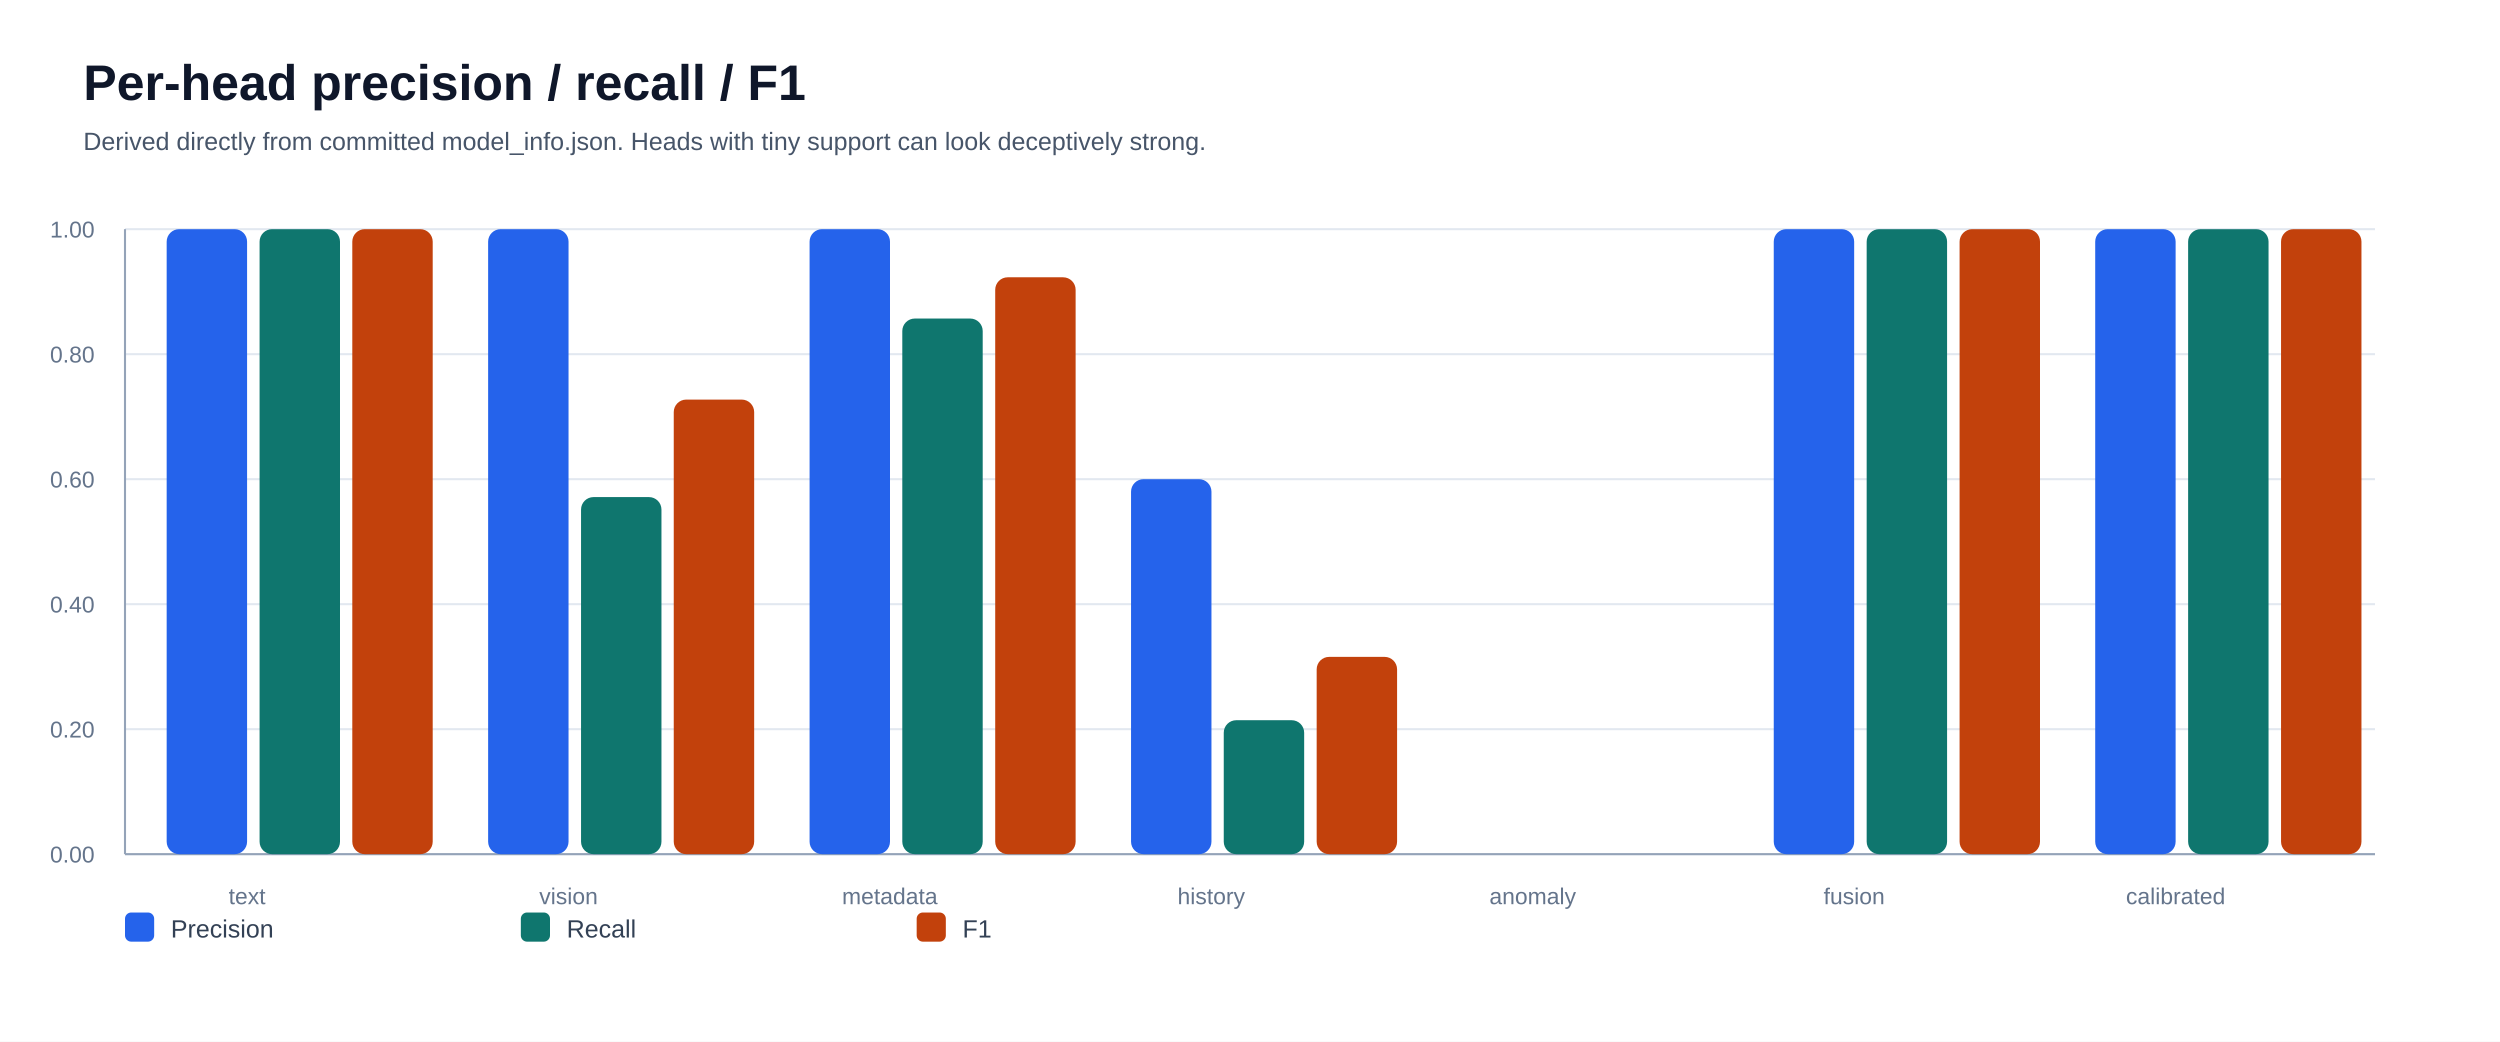
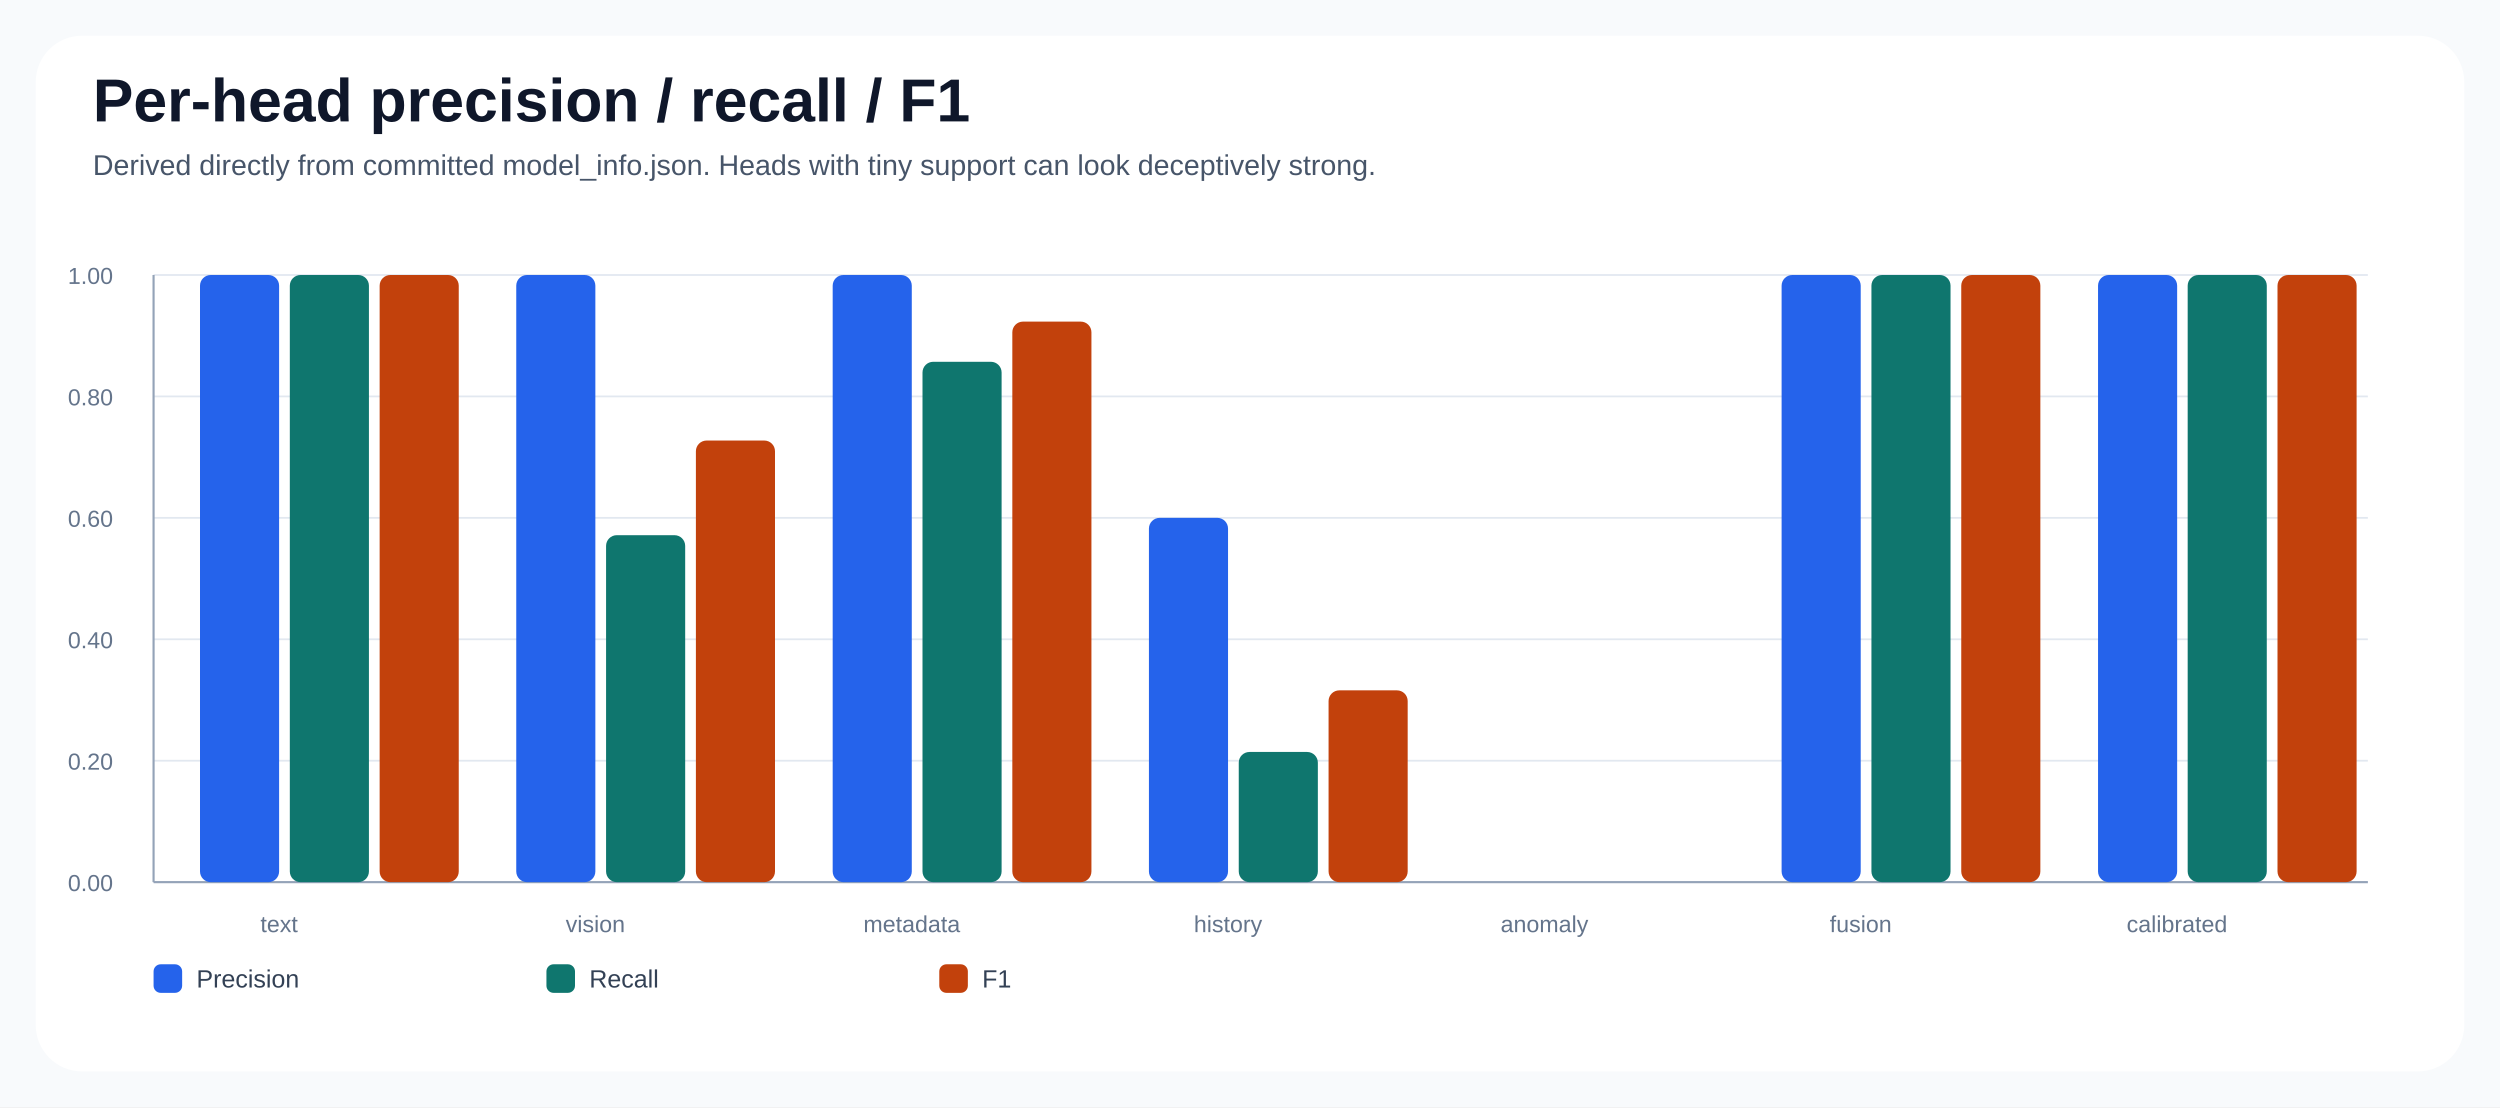
- <svg xmlns="http://www.w3.org/2000/svg" width="1200" height="500" viewBox="0 0 1200 500" role="img">
+ <svg xmlns="http://www.w3.org/2000/svg" width="1400" height="620" viewBox="0 0 1400 620" role="img">
  <style>
text { font-family: 'Segoe UI', Arial, sans-serif; fill: #0f172a; }
- .title { font-size: 24px; font-weight: 700; }
- .subtitle { font-size: 12px; fill: #475569; }
- .card { fill: #f8fafc; stroke: #cbd5e1; stroke-width: 1.5; rx: 14; }
- .accent { fill: #eff6ff; stroke: #93c5fd; stroke-width: 1.5; rx: 14; }
- .warn { fill: #fff7ed; stroke: #fdba74; stroke-width: 1.5; rx: 14; }
- .label { font-size: 13px; fill: #475569; }
- .value { font-size: 28px; font-weight: 700; }
- .small { font-size: 11px; fill: #64748b; }
- .axis { stroke: #94a3b8; stroke-width: 1; }
+ .title { font-size: 34px; font-weight: 700; }
+ .subtitle { font-size: 16px; fill: #475569; }
+ .card { fill: #ffffff; stroke: #cbd5e1; stroke-width: 1.5; rx: 20; }
+ .accent { fill: #eff6ff; stroke: #60a5fa; stroke-width: 1.5; rx: 20; }
+ .warn { fill: #fff7ed; stroke: #fb923c; stroke-width: 1.5; rx: 20; }
+ .label { font-size: 15px; font-weight: 600; fill: #475569; }
+ .value { font-size: 32px; font-weight: 700; }
+ .value-compact { font-size: 22px; font-weight: 700; }
+ .small { font-size: 13px; fill: #64748b; }
+ .axis { stroke: #94a3b8; stroke-width: 1.2; }
.grid { stroke: #e2e8f0; stroke-width: 1; }
- .legend { font-size: 12px; fill: #334155; }
- .stub { font-size: 16px; font-weight: 600; }
+ .legend { font-size: 14px; fill: #334155; }
+ .stub { font-size: 20px; font-weight: 600; }
</style>
-   <rect x="0" y="0" width="1200" height="500" fill="#ffffff" />
-   <text class="title" x="40" y="48">Per-head precision / recall / F1</text>
-   <text class="subtitle" x="40" y="72">Derived directly from committed model_info.json. Heads with tiny support can look deceptively strong.</text>
-   <line class="grid" x1="60" y1="410.0" x2="1140" y2="410.0" />
-   <text class="small" x="24" y="414.0">0.00</text>
-   <line class="grid" x1="60" y1="350.0" x2="1140" y2="350.0" />
-   <text class="small" x="24" y="354.0">0.20</text>
-   <line class="grid" x1="60" y1="290.0" x2="1140" y2="290.0" />
-   <text class="small" x="24" y="294.0">0.40</text>
-   <line class="grid" x1="60" y1="230.0" x2="1140" y2="230.0" />
-   <text class="small" x="24" y="234.0">0.60</text>
-   <line class="grid" x1="60" y1="170.0" x2="1140" y2="170.0" />
-   <text class="small" x="24" y="174.0">0.80</text>
-   <line class="grid" x1="60" y1="110.0" x2="1140" y2="110.0" />
-   <text class="small" x="24" y="114.0">1.00</text>
-   <line class="axis" x1="60" y1="110" x2="60" y2="410" />
-   <line class="axis" x1="60" y1="410" x2="1140" y2="410" />
-   <rect x="80.0" y="110.0" width="38.6" height="300.0" fill="#2563eb" rx="6" />
-   <rect x="124.6" y="110.0" width="38.6" height="300.0" fill="#0f766e" rx="6" />
-   <rect x="169.1" y="110.0" width="38.6" height="300.0" fill="#c2410c" rx="6" />
-   <text class="small" x="118.6" y="434" text-anchor="middle">text</text>
-   <rect x="234.3" y="110.0" width="38.6" height="300.0" fill="#2563eb" rx="6" />
-   <rect x="278.9" y="238.6" width="38.6" height="171.4" fill="#0f766e" rx="6" />
-   <rect x="323.4" y="191.8" width="38.6" height="218.2" fill="#c2410c" rx="6" />
-   <text class="small" x="272.9" y="434" text-anchor="middle">vision</text>
-   <rect x="388.6" y="110.0" width="38.6" height="300.0" fill="#2563eb" rx="6" />
-   <rect x="433.1" y="152.9" width="38.6" height="257.1" fill="#0f766e" rx="6" />
-   <rect x="477.7" y="133.1" width="38.6" height="276.9" fill="#c2410c" rx="6" />
-   <text class="small" x="427.1" y="434" text-anchor="middle">metadata</text>
-   <rect x="542.9" y="230.0" width="38.6" height="180.0" fill="#2563eb" rx="6" />
-   <rect x="587.4" y="345.7" width="38.6" height="64.3" fill="#0f766e" rx="6" />
-   <rect x="632.0" y="315.3" width="38.6" height="94.7" fill="#c2410c" rx="6" />
-   <text class="small" x="581.4" y="434" text-anchor="middle">history</text>
-   <rect x="697.1" y="410.0" width="38.6" height="0.0" fill="#2563eb" rx="6" />
-   <rect x="741.7" y="410.0" width="38.6" height="0.0" fill="#0f766e" rx="6" />
-   <rect x="786.3" y="410.0" width="38.6" height="0.0" fill="#c2410c" rx="6" />
-   <text class="small" x="735.7" y="434" text-anchor="middle">anomaly</text>
-   <rect x="851.4" y="110.0" width="38.6" height="300.0" fill="#2563eb" rx="6" />
-   <rect x="896.0" y="110.0" width="38.6" height="300.0" fill="#0f766e" rx="6" />
-   <rect x="940.6" y="110.0" width="38.6" height="300.0" fill="#c2410c" rx="6" />
-   <text class="small" x="890.0" y="434" text-anchor="middle">fusion</text>
-   <rect x="1005.7" y="110.0" width="38.6" height="300.0" fill="#2563eb" rx="6" />
-   <rect x="1050.3" y="110.0" width="38.6" height="300.0" fill="#0f766e" rx="6" />
-   <rect x="1094.9" y="110.0" width="38.6" height="300.0" fill="#c2410c" rx="6" />
-   <text class="small" x="1044.3" y="434" text-anchor="middle">calibrated</text>
-   <rect x="60" y="438" width="14" height="14" fill="#2563eb" rx="3" />
-   <text class="legend" x="82" y="450">Precision</text>
-   <rect x="250" y="438" width="14" height="14" fill="#0f766e" rx="3" />
-   <text class="legend" x="272" y="450">Recall</text>
-   <rect x="440" y="438" width="14" height="14" fill="#c2410c" rx="3" />
-   <text class="legend" x="462" y="450">F1</text>
+   <rect x="0" y="0" width="1400" height="620" fill="#f8fafc" />
+   <rect x="20" y="20" width="1360" height="580" fill="#ffffff" rx="26" />
+   <text class="title" x="52" y="68">Per-head precision / recall / F1</text>
+   <text class="subtitle" x="52" y="98">Derived directly from committed model_info.json. Heads with tiny support can look deceptively strong.</text>
+   <line class="grid" x1="86" y1="494.0" x2="1326" y2="494.0" />
+   <text class="small" x="38" y="499.0">0.00</text>
+   <line class="grid" x1="86" y1="426.0" x2="1326" y2="426.0" />
+   <text class="small" x="38" y="431.0">0.20</text>
+   <line class="grid" x1="86" y1="358.0" x2="1326" y2="358.0" />
+   <text class="small" x="38" y="363.0">0.40</text>
+   <line class="grid" x1="86" y1="290.0" x2="1326" y2="290.0" />
+   <text class="small" x="38" y="295.0">0.60</text>
+   <line class="grid" x1="86" y1="222.0" x2="1326" y2="222.0" />
+   <text class="small" x="38" y="227.0">0.80</text>
+   <line class="grid" x1="86" y1="154.0" x2="1326" y2="154.0" />
+   <text class="small" x="38" y="159.0">1.00</text>
+   <line class="axis" x1="86" y1="154" x2="86" y2="494" />
+   <line class="axis" x1="86" y1="494" x2="1326" y2="494" />
+   <rect x="112.0" y="154.0" width="44.3" height="340.0" fill="#2563eb" rx="6" />
+   <rect x="162.3" y="154.0" width="44.3" height="340.0" fill="#0f766e" rx="6" />
+   <rect x="212.6" y="154.0" width="44.3" height="340.0" fill="#c2410c" rx="6" />
+   <text class="small" x="156.3" y="522" text-anchor="middle">text</text>
+   <rect x="289.1" y="154.0" width="44.3" height="340.0" fill="#2563eb" rx="6" />
+   <rect x="339.4" y="299.7" width="44.3" height="194.3" fill="#0f766e" rx="6" />
+   <rect x="389.7" y="246.7" width="44.3" height="247.3" fill="#c2410c" rx="6" />
+   <text class="small" x="333.4" y="522" text-anchor="middle">vision</text>
+   <rect x="466.3" y="154.0" width="44.3" height="340.0" fill="#2563eb" rx="6" />
+   <rect x="516.6" y="202.6" width="44.3" height="291.4" fill="#0f766e" rx="6" />
+   <rect x="566.9" y="180.1" width="44.3" height="313.9" fill="#c2410c" rx="6" />
+   <text class="small" x="510.6" y="522" text-anchor="middle">metadata</text>
+   <rect x="643.4" y="290.0" width="44.3" height="204.0" fill="#2563eb" rx="6" />
+   <rect x="693.7" y="421.1" width="44.3" height="72.9" fill="#0f766e" rx="6" />
+   <rect x="744.0" y="386.6" width="44.3" height="107.4" fill="#c2410c" rx="6" />
+   <text class="small" x="687.7" y="522" text-anchor="middle">history</text>
+   <rect x="820.6" y="494.0" width="44.3" height="0.0" fill="#2563eb" rx="6" />
+   <rect x="870.9" y="494.0" width="44.3" height="0.0" fill="#0f766e" rx="6" />
+   <rect x="921.1" y="494.0" width="44.3" height="0.0" fill="#c2410c" rx="6" />
+   <text class="small" x="864.9" y="522" text-anchor="middle">anomaly</text>
+   <rect x="997.7" y="154.0" width="44.3" height="340.0" fill="#2563eb" rx="6" />
+   <rect x="1048.0" y="154.0" width="44.3" height="340.0" fill="#0f766e" rx="6" />
+   <rect x="1098.3" y="154.0" width="44.3" height="340.0" fill="#c2410c" rx="6" />
+   <text class="small" x="1042.0" y="522" text-anchor="middle">fusion</text>
+   <rect x="1174.9" y="154.0" width="44.3" height="340.0" fill="#2563eb" rx="6" />
+   <rect x="1225.1" y="154.0" width="44.3" height="340.0" fill="#0f766e" rx="6" />
+   <rect x="1275.4" y="154.0" width="44.3" height="340.0" fill="#c2410c" rx="6" />
+   <text class="small" x="1219.1" y="522" text-anchor="middle">calibrated</text>
+   <rect x="86" y="540" width="16" height="16" fill="#2563eb" rx="4" />
+   <text class="legend" x="110" y="553">Precision</text>
+   <rect x="306" y="540" width="16" height="16" fill="#0f766e" rx="4" />
+   <text class="legend" x="330" y="553">Recall</text>
+   <rect x="526" y="540" width="16" height="16" fill="#c2410c" rx="4" />
+   <text class="legend" x="550" y="553">F1</text>
</svg>
